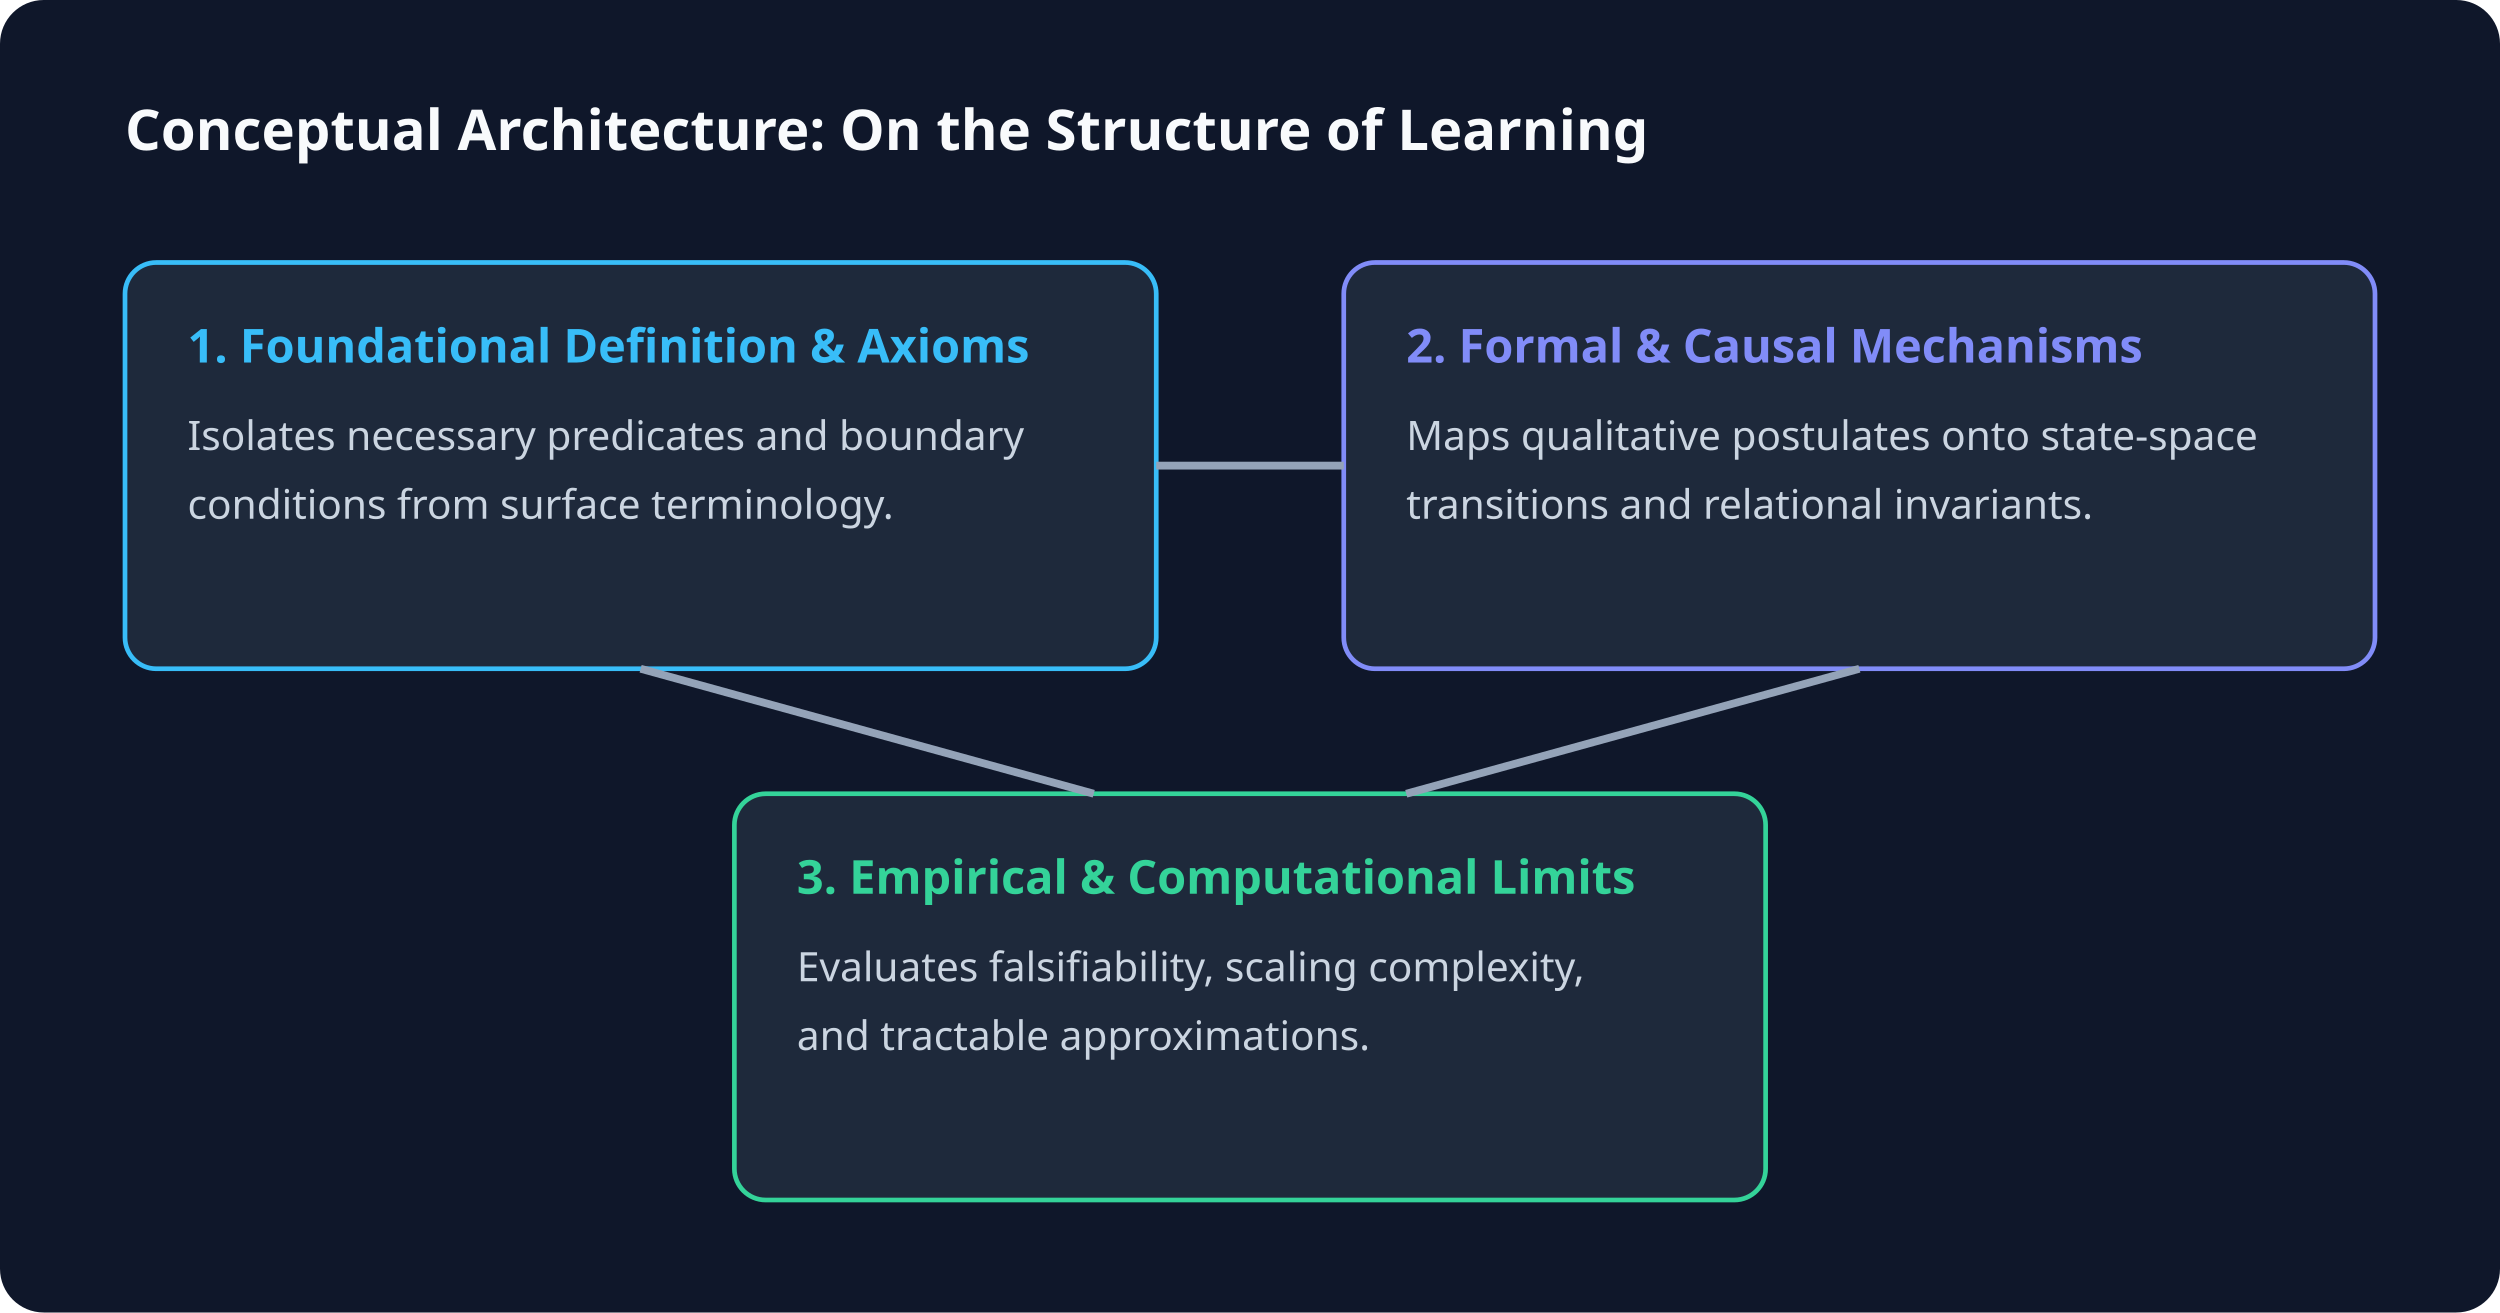
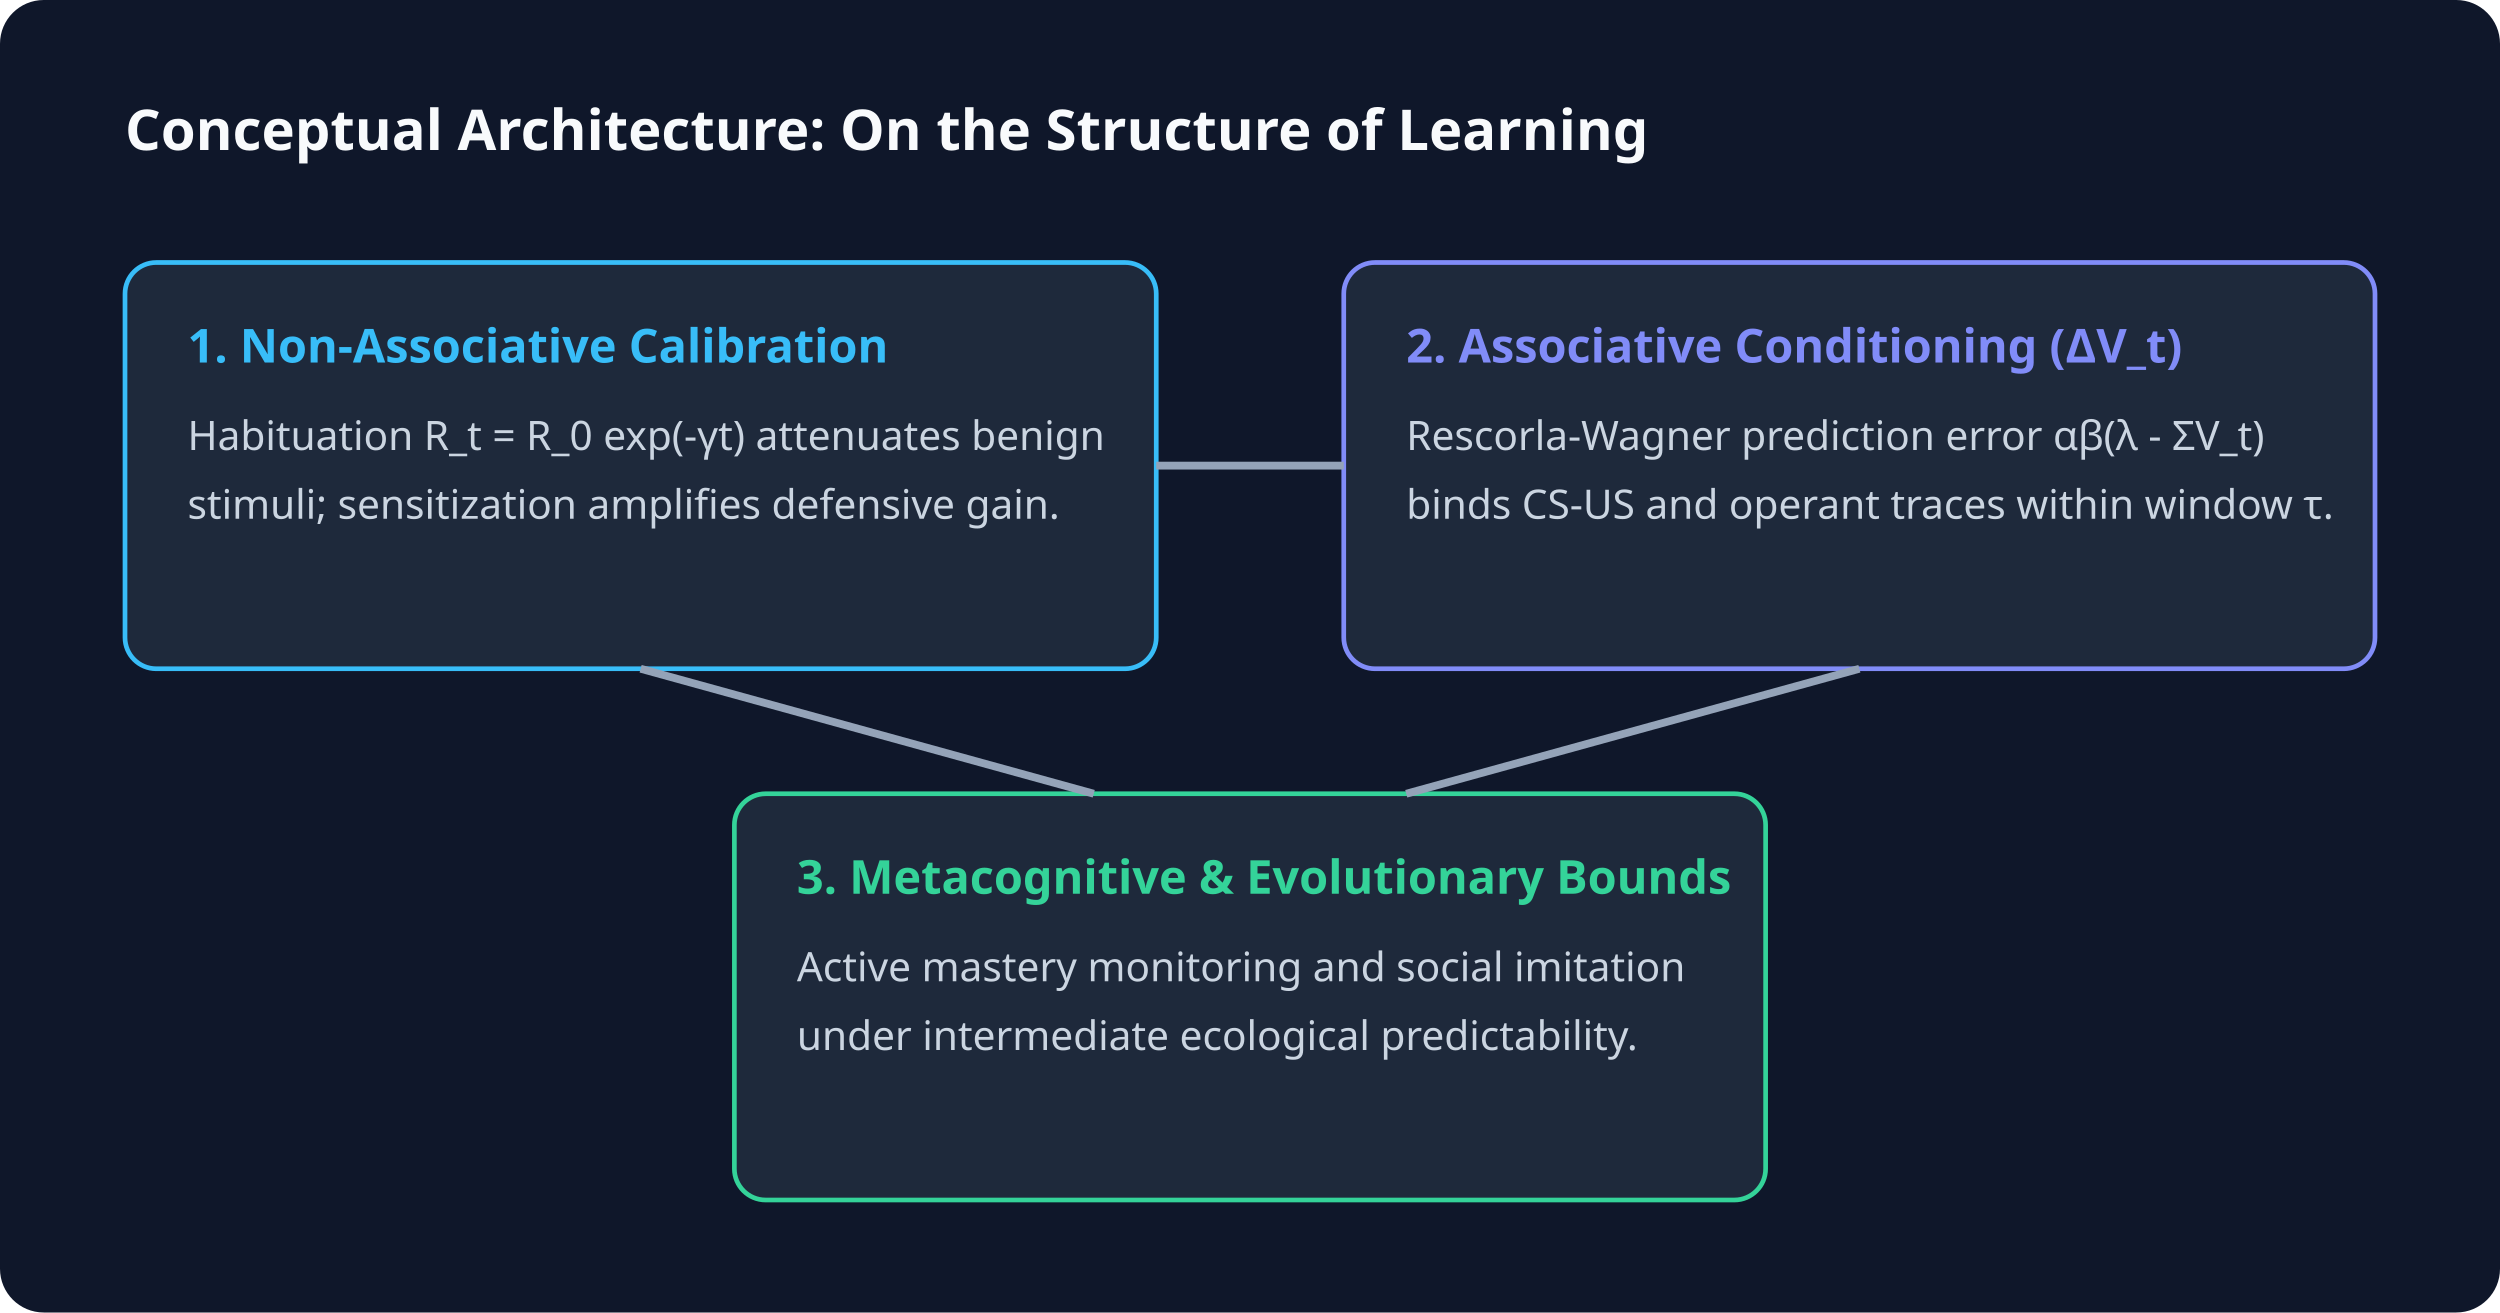
<svg xmlns="http://www.w3.org/2000/svg" width="800" height="420" viewBox="0 0 800 420" role="img">
  <rect width="800" height="420" rx="14" fill="#0f172a" />
  <text x="40" y="48" font-family="sans-serif" font-size="18" font-weight="bold" fill="#f8fafc">Conceptual Architecture: On the Structure of Learning</text>
  <rect x="40" y="84" width="330" height="130" rx="10" fill="#1e293b" stroke="#38bdf8" stroke-width="1.5" />
-   <text x="60" y="116" font-family="sans-serif" font-size="15" font-weight="bold" fill="#38bdf8">1. Foundational Definition &amp; Axioms</text>
-   <text x="60" y="144" font-family="sans-serif" font-size="13" fill="#cbd5e1">Isolates necessary predicates and boundary</text>
-   <text x="60" y="166" font-family="sans-serif" font-size="13" fill="#cbd5e1">conditions from surface terminology.</text>
+   <text x="60" y="116" font-family="sans-serif" font-size="15" font-weight="bold" fill="#38bdf8">1. Non-Associative Calibration</text>
+   <text x="60" y="144" font-family="sans-serif" font-size="13" fill="#cbd5e1">Habituation R_t = R_0 exp(-γt) attenuates benign</text>
+   <text x="60" y="166" font-family="sans-serif" font-size="13" fill="#cbd5e1">stimuli; sensitization amplifies defensive gain.</text>
  <rect x="430" y="84" width="330" height="130" rx="10" fill="#1e293b" stroke="#818cf8" stroke-width="1.5" />
-   <text x="450" y="116" font-family="sans-serif" font-size="15" font-weight="bold" fill="#818cf8">2. Formal &amp; Causal Mechanisms</text>
-   <text x="450" y="144" font-family="sans-serif" font-size="13" fill="#cbd5e1">Maps qualitative postulates onto state-space</text>
-   <text x="450" y="166" font-family="sans-serif" font-size="13" fill="#cbd5e1">transitions and relational invariants.</text>
+   <text x="450" y="116" font-family="sans-serif" font-size="15" font-weight="bold" fill="#818cf8">2. Associative Conditioning (ΔV_t)</text>
+   <text x="450" y="144" font-family="sans-serif" font-size="13" fill="#cbd5e1">Rescorla-Wagner prediction error αβ(λ - ΣV_t)</text>
+   <text x="450" y="166" font-family="sans-serif" font-size="13" fill="#cbd5e1">binds CS-US and operant traces within window τ.</text>
  <rect x="235" y="254" width="330" height="130" rx="10" fill="#1e293b" stroke="#34d399" stroke-width="1.5" />
-   <text x="255" y="286" font-family="sans-serif" font-size="15" font-weight="bold" fill="#34d399">3. Empirical &amp; Computational Limits</text>
-   <text x="255" y="314" font-family="sans-serif" font-size="13" fill="#cbd5e1">Evaluates falsifiability, scaling complexity,</text>
-   <text x="255" y="336" font-family="sans-serif" font-size="13" fill="#cbd5e1">and tractable approximations.</text>
+   <text x="255" y="286" font-family="sans-serif" font-size="15" font-weight="bold" fill="#34d399">3. Metacognitive &amp; Evolutionary Bounds</text>
+   <text x="255" y="314" font-family="sans-serif" font-size="13" fill="#cbd5e1">Active mastery monitoring and social imitation</text>
+   <text x="255" y="336" font-family="sans-serif" font-size="13" fill="#cbd5e1">under intermediate ecological predictability.</text>
  <line x1="370" y1="149" x2="430" y2="149" stroke="#94a3b8" stroke-width="2.5" />
  <line x1="595" y1="214" x2="450" y2="254" stroke="#94a3b8" stroke-width="2.5" />
  <line x1="205" y1="214" x2="350" y2="254" stroke="#94a3b8" stroke-width="2.5" />
</svg>
